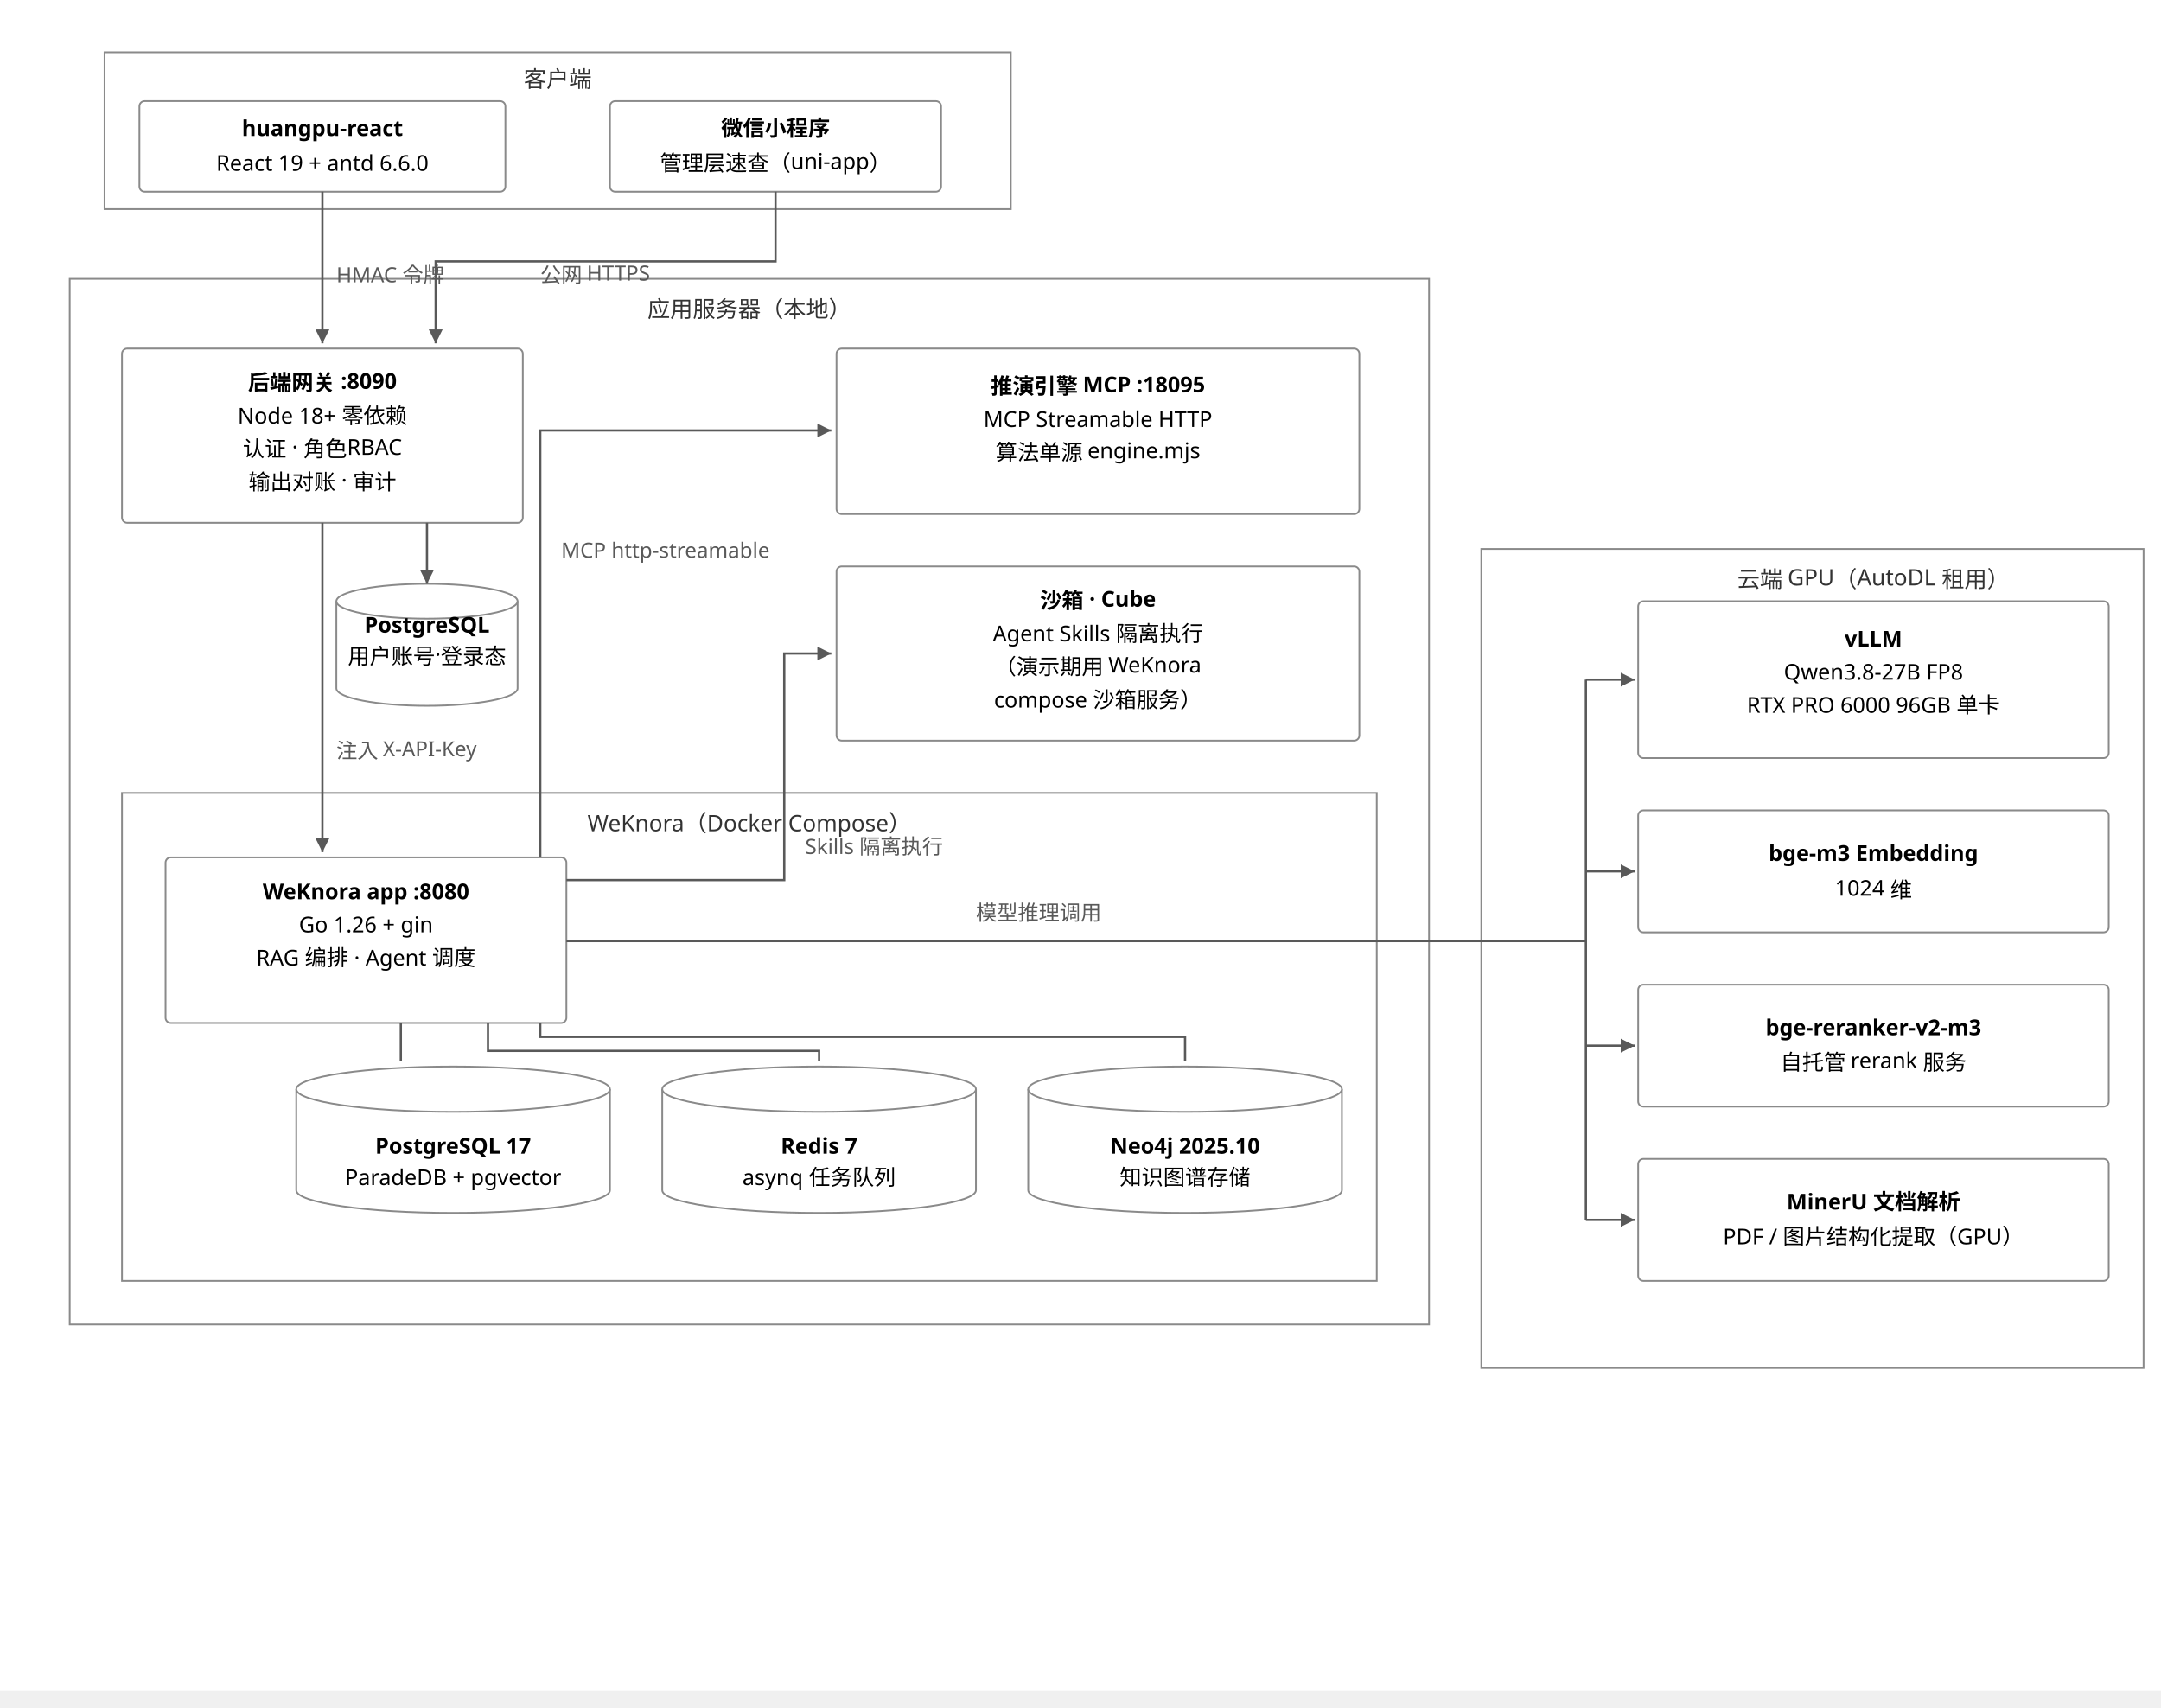
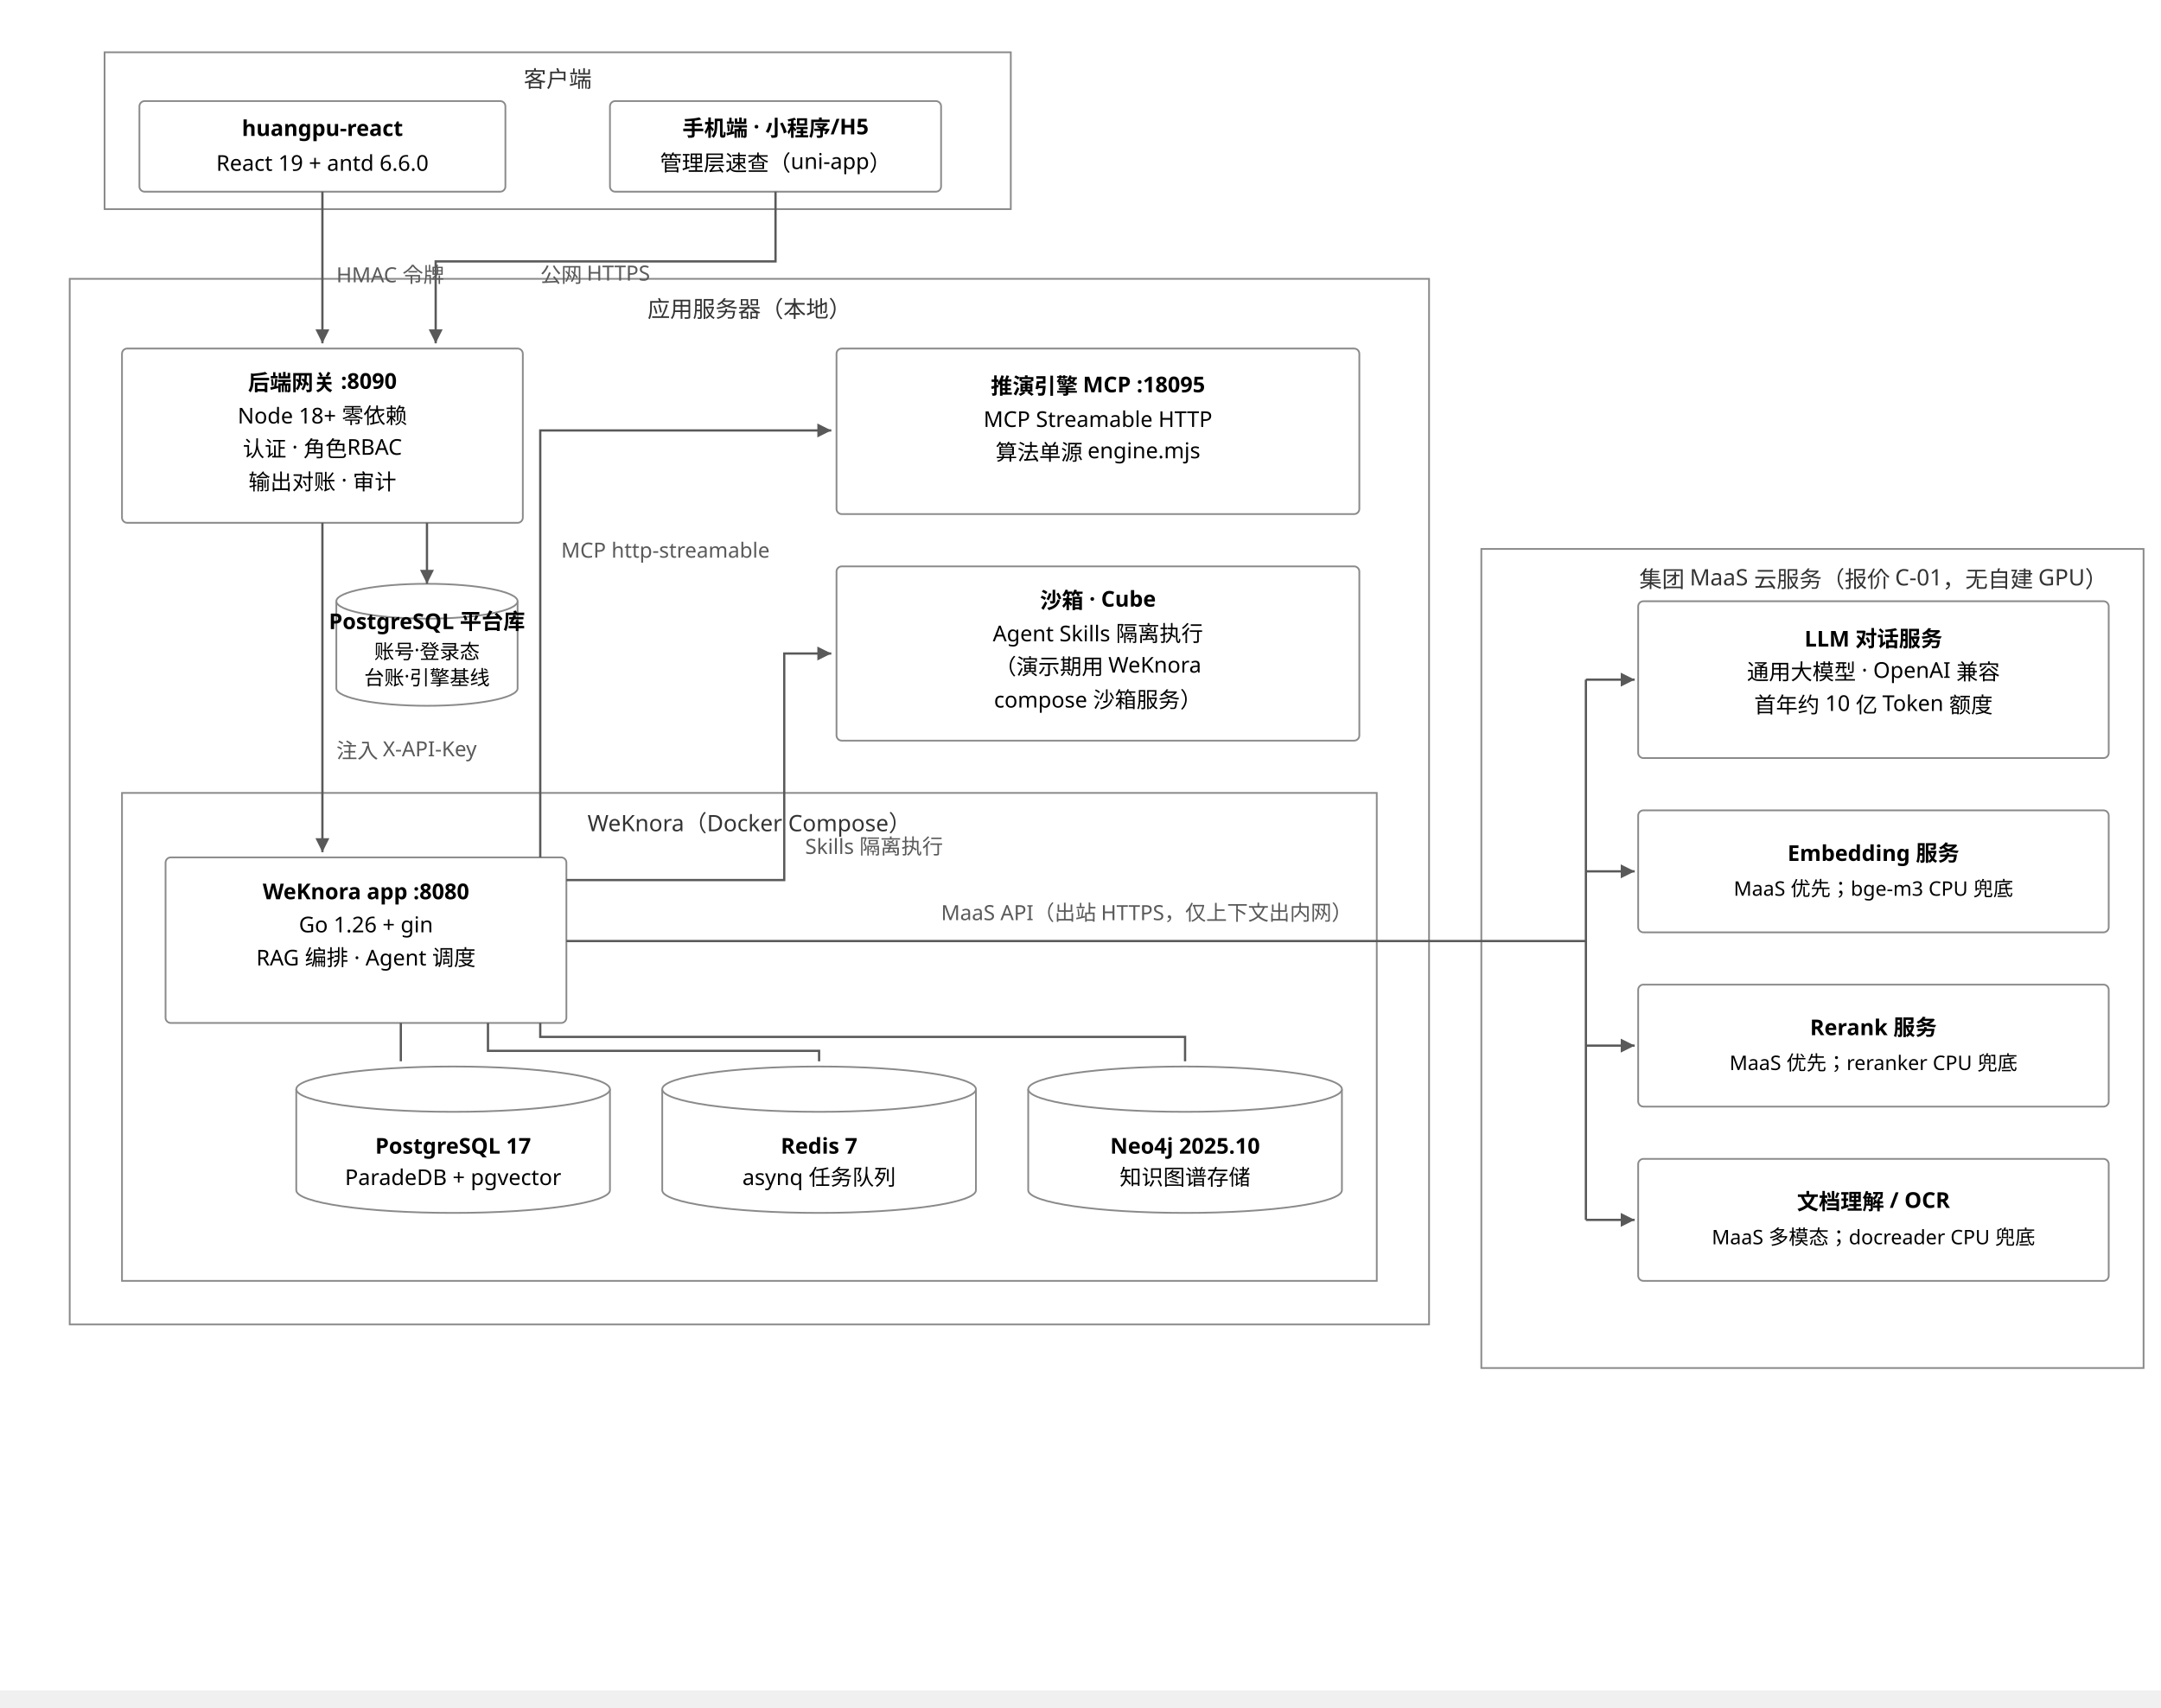
<svg xmlns="http://www.w3.org/2000/svg" width="1240" height="980" viewBox="0 0 1240 980" font-family="Segoe UI, Microsoft YaHei, sans-serif">
  <rect width="1240" height="970" fill="#ffffff" />
  <rect x="60" y="30" width="520" height="90" fill="#ffffff" stroke="#8a8a8a" />
  <text x="320" y="50" text-anchor="middle" font-size="13" fill="#333">客户端</text>
  <rect x="40" y="160" width="780" height="600" fill="#ffffff" stroke="#8a8a8a" />
  <text x="430" y="182" text-anchor="middle" font-size="13" fill="#333">应用服务器（本地）</text>
  <rect x="70" y="455" width="720" height="280" fill="#ffffff" stroke="#8a8a8a" />
  <text x="430" y="477" text-anchor="middle" font-size="13" fill="#333">WeKnora（Docker Compose）</text>
  <rect x="850" y="315" width="380" height="470" fill="#ffffff" stroke="#8a8a8a" />
-   <text x="1075" y="337" text-anchor="middle" font-size="13" fill="#333">云端 GPU（AutoDL 租用）</text>
+   <text x="1075" y="337" text-anchor="middle" font-size="13" fill="#333">集团 MaaS 云服务（报价 C-01，无自建 GPU）</text>
  <rect x="80" y="58" width="210" height="52" rx="3" fill="#ffffff" stroke="#8a8a8a" />
  <text x="185" y="78" text-anchor="middle" font-size="12.5" font-weight="bold" fill="#000">huangpu-react</text>
  <text x="185" y="98" text-anchor="middle" font-size="12.5" fill="#000">React 19 + antd 6.6.0</text>
  <rect x="350" y="58" width="190" height="52" rx="3" fill="#ffffff" stroke="#8a8a8a" />
-   <text x="445" y="78" text-anchor="middle" font-size="12.5" font-weight="bold" fill="#000">微信小程序</text>
+   <text x="445" y="78" text-anchor="middle" font-size="12.5" font-weight="bold" fill="#000">手机端 · 小程序/H5</text>
  <text x="445" y="98" text-anchor="middle" font-size="12.5" fill="#000">管理层速查（uni-app）</text>
  <rect x="70" y="200" width="230" height="100" rx="3" fill="#ffffff" stroke="#8a8a8a" />
  <text x="185" y="224" text-anchor="middle" font-size="12.5" font-weight="bold" fill="#000">后端网关 :8090</text>
  <text x="185" y="243" text-anchor="middle" font-size="12.5" fill="#000">Node 18+ 零依赖</text>
  <text x="185" y="262" text-anchor="middle" font-size="12.5" fill="#000">认证 · 角色RBAC</text>
  <text x="185" y="281" text-anchor="middle" font-size="12.5" fill="#000">输出对账 · 审计</text>
  <path d="M193,345 v50 a52,10 0 0 0 104,0 v-50" fill="#ffffff" stroke="#8a8a8a" />
  <ellipse cx="245" cy="345" rx="52" ry="10" fill="#ffffff" stroke="#8a8a8a" />
-   <text x="245" y="363" text-anchor="middle" font-size="12.5" font-weight="bold" fill="#000">PostgreSQL</text>
-   <text x="245" y="381" text-anchor="middle" font-size="12.5" fill="#000">用户账号·登录态</text>
+   <text x="245" y="361" text-anchor="middle" font-size="12.5" font-weight="bold" fill="#000">PostgreSQL 平台库</text>
+   <text x="245" y="378" text-anchor="middle" font-size="11.5" fill="#000">账号·登录态</text>
+   <text x="245" y="393" text-anchor="middle" font-size="11.5" fill="#000">台账·引擎基线</text>
  <rect x="480" y="200" width="300" height="95" rx="3" fill="#ffffff" stroke="#8a8a8a" />
  <text x="630" y="226" text-anchor="middle" font-size="12.5" font-weight="bold" fill="#000">推演引擎 MCP :18095</text>
  <text x="630" y="245" text-anchor="middle" font-size="12.5" fill="#000">MCP Streamable HTTP</text>
  <text x="630" y="264" text-anchor="middle" font-size="12.5" fill="#000">算法单源 engine.mjs</text>
  <rect x="480" y="325" width="300" height="100" rx="3" fill="#ffffff" stroke="#8a8a8a" />
  <text x="630" y="349" text-anchor="middle" font-size="12.5" font-weight="bold" fill="#000">沙箱 · Cube</text>
  <text x="630" y="368" text-anchor="middle" font-size="12.5" fill="#000">Agent Skills 隔离执行</text>
  <text x="630" y="387" text-anchor="middle" font-size="12.5" fill="#000">（演示期用 WeKnora</text>
  <text x="630" y="406" text-anchor="middle" font-size="12.5" fill="#000">compose 沙箱服务）</text>
  <rect x="95" y="492" width="230" height="95" rx="3" fill="#ffffff" stroke="#8a8a8a" />
  <text x="210" y="516" text-anchor="middle" font-size="12.5" font-weight="bold" fill="#000">WeKnora app :8080</text>
  <text x="210" y="535" text-anchor="middle" font-size="12.5" fill="#000">Go 1.26 + gin</text>
  <text x="210" y="554" text-anchor="middle" font-size="12.5" fill="#000">RAG 编排 · Agent 调度</text>
  <path d="M170,625 v58 a90,13 0 0 0 180,0 v-58" fill="#ffffff" stroke="#8a8a8a" />
  <ellipse cx="260" cy="625" rx="90" ry="13" fill="#ffffff" stroke="#8a8a8a" />
  <text x="260" y="662" text-anchor="middle" font-size="12.5" font-weight="bold" fill="#000">PostgreSQL 17</text>
  <text x="260" y="680" text-anchor="middle" font-size="12.5" fill="#000">ParadeDB + pgvector</text>
  <path d="M380,625 v58 a90,13 0 0 0 180,0 v-58" fill="#ffffff" stroke="#8a8a8a" />
  <ellipse cx="470" cy="625" rx="90" ry="13" fill="#ffffff" stroke="#8a8a8a" />
  <text x="470" y="662" text-anchor="middle" font-size="12.5" font-weight="bold" fill="#000">Redis 7</text>
  <text x="470" y="680" text-anchor="middle" font-size="12.5" fill="#000">asynq 任务队列</text>
  <path d="M590,625 v58 a90,13 0 0 0 180,0 v-58" fill="#ffffff" stroke="#8a8a8a" />
  <ellipse cx="680" cy="625" rx="90" ry="13" fill="#ffffff" stroke="#8a8a8a" />
  <text x="680" y="662" text-anchor="middle" font-size="12.5" font-weight="bold" fill="#000">Neo4j 2025.10</text>
  <text x="680" y="680" text-anchor="middle" font-size="12.5" fill="#000">知识图谱存储</text>
  <rect x="940" y="345" width="270" height="90" rx="3" fill="#ffffff" stroke="#8a8a8a" />
-   <text x="1075" y="371" text-anchor="middle" font-size="12.5" font-weight="bold" fill="#000">vLLM</text>
-   <text x="1075" y="390" text-anchor="middle" font-size="12.5" fill="#000">Qwen3.8-27B FP8</text>
-   <text x="1075" y="409" text-anchor="middle" font-size="12.5" fill="#000">RTX PRO 6000 96GB 单卡</text>
+   <text x="1075" y="371" text-anchor="middle" font-size="12.5" font-weight="bold" fill="#000">LLM 对话服务</text>
+   <text x="1075" y="390" text-anchor="middle" font-size="12.5" fill="#000">通用大模型 · OpenAI 兼容</text>
+   <text x="1075" y="409" text-anchor="middle" font-size="12.5" fill="#000">首年约 10 亿 Token 额度</text>
  <rect x="940" y="465" width="270" height="70" rx="3" fill="#ffffff" stroke="#8a8a8a" />
-   <text x="1075" y="494" text-anchor="middle" font-size="12.5" font-weight="bold" fill="#000">bge-m3 Embedding</text>
-   <text x="1075" y="514" text-anchor="middle" font-size="12.5" fill="#000">1024 维</text>
+   <text x="1075" y="494" text-anchor="middle" font-size="12.5" font-weight="bold" fill="#000">Embedding 服务</text>
+   <text x="1075" y="514" text-anchor="middle" font-size="11.5" fill="#000">MaaS 优先；bge-m3 CPU 兜底</text>
  <rect x="940" y="565" width="270" height="70" rx="3" fill="#ffffff" stroke="#8a8a8a" />
-   <text x="1075" y="594" text-anchor="middle" font-size="12.5" font-weight="bold" fill="#000">bge-reranker-v2-m3</text>
-   <text x="1075" y="614" text-anchor="middle" font-size="12.5" fill="#000">自托管 rerank 服务</text>
+   <text x="1075" y="594" text-anchor="middle" font-size="12.5" font-weight="bold" fill="#000">Rerank 服务</text>
+   <text x="1075" y="614" text-anchor="middle" font-size="11.5" fill="#000">MaaS 优先；reranker CPU 兜底</text>
  <rect x="940" y="665" width="270" height="70" rx="3" fill="#ffffff" stroke="#8a8a8a" />
-   <text x="1075" y="694" text-anchor="middle" font-size="12.5" font-weight="bold" fill="#000">MinerU 文档解析</text>
-   <text x="1075" y="714" text-anchor="middle" font-size="12.5" fill="#000">PDF / 图片结构化提取（GPU）</text>
+   <text x="1075" y="694" text-anchor="middle" font-size="12.5" font-weight="bold" fill="#000">文档理解 / OCR</text>
+   <text x="1075" y="714" text-anchor="middle" font-size="11.5" fill="#000">MaaS 多模态；docreader CPU 兜底</text>
  <g fill="none" stroke="#595959" stroke-width="1.3">
    <path d="M185,110 L185,197" />
    <path d="M445,110 V150 H250 V197" />
    <path d="M185,300 L185,489" />
    <path d="M245,300 L245,335" />
    <path d="M310,492 L310,247 L477,247" />
    <path d="M325,505 L450,505 L450,375 L477,375" />
    <path d="M325,540 H910" />
    <path d="M910,390 V700" />
    <path d="M910,390 H938" />
    <path d="M910,500 H938" />
    <path d="M910,600 H938" />
    <path d="M910,700 H938" />
    <path d="M230,587 L230,609" />
    <path d="M280,587 L280,603 H470 L470,609" />
    <path d="M310,587 L310,595 H680 L680,609" />
  </g>
  <text x="193" y="162" font-size="12" fill="#595959">HMAC 令牌</text>
  <text x="310" y="162" font-size="12" fill="#595959">公网 HTTPS</text>
  <text x="193" y="435" font-size="12" fill="#595959">注入 X-API-Key</text>
  <text x="322" y="320" font-size="12" fill="#595959">MCP http-streamable</text>
  <text x="462" y="490" font-size="12" fill="#595959">Skills 隔离执行</text>
-   <text x="560" y="528" font-size="12" fill="#595959">模型推理调用</text>
+   <text x="540" y="528" font-size="12" fill="#595959">MaaS API（出站 HTTPS，仅上下文出内网）</text>
  <g fill="#595959">
    <polygon points="185,197 181,189 189,189" />
    <polygon points="250,197 246,189 254,189" />
    <polygon points="185,489 181,481 189,481" />
    <polygon points="245,335 241,327 249,327" />
    <polygon points="477,247 469,243 469,251" />
    <polygon points="477,375 469,371 469,379" />
    <polygon points="938,390 930,386 930,394" />
    <polygon points="938,500 930,496 930,504" />
    <polygon points="938,600 930,596 930,604" />
    <polygon points="938,700 930,696 930,704" />
  </g>
</svg>
